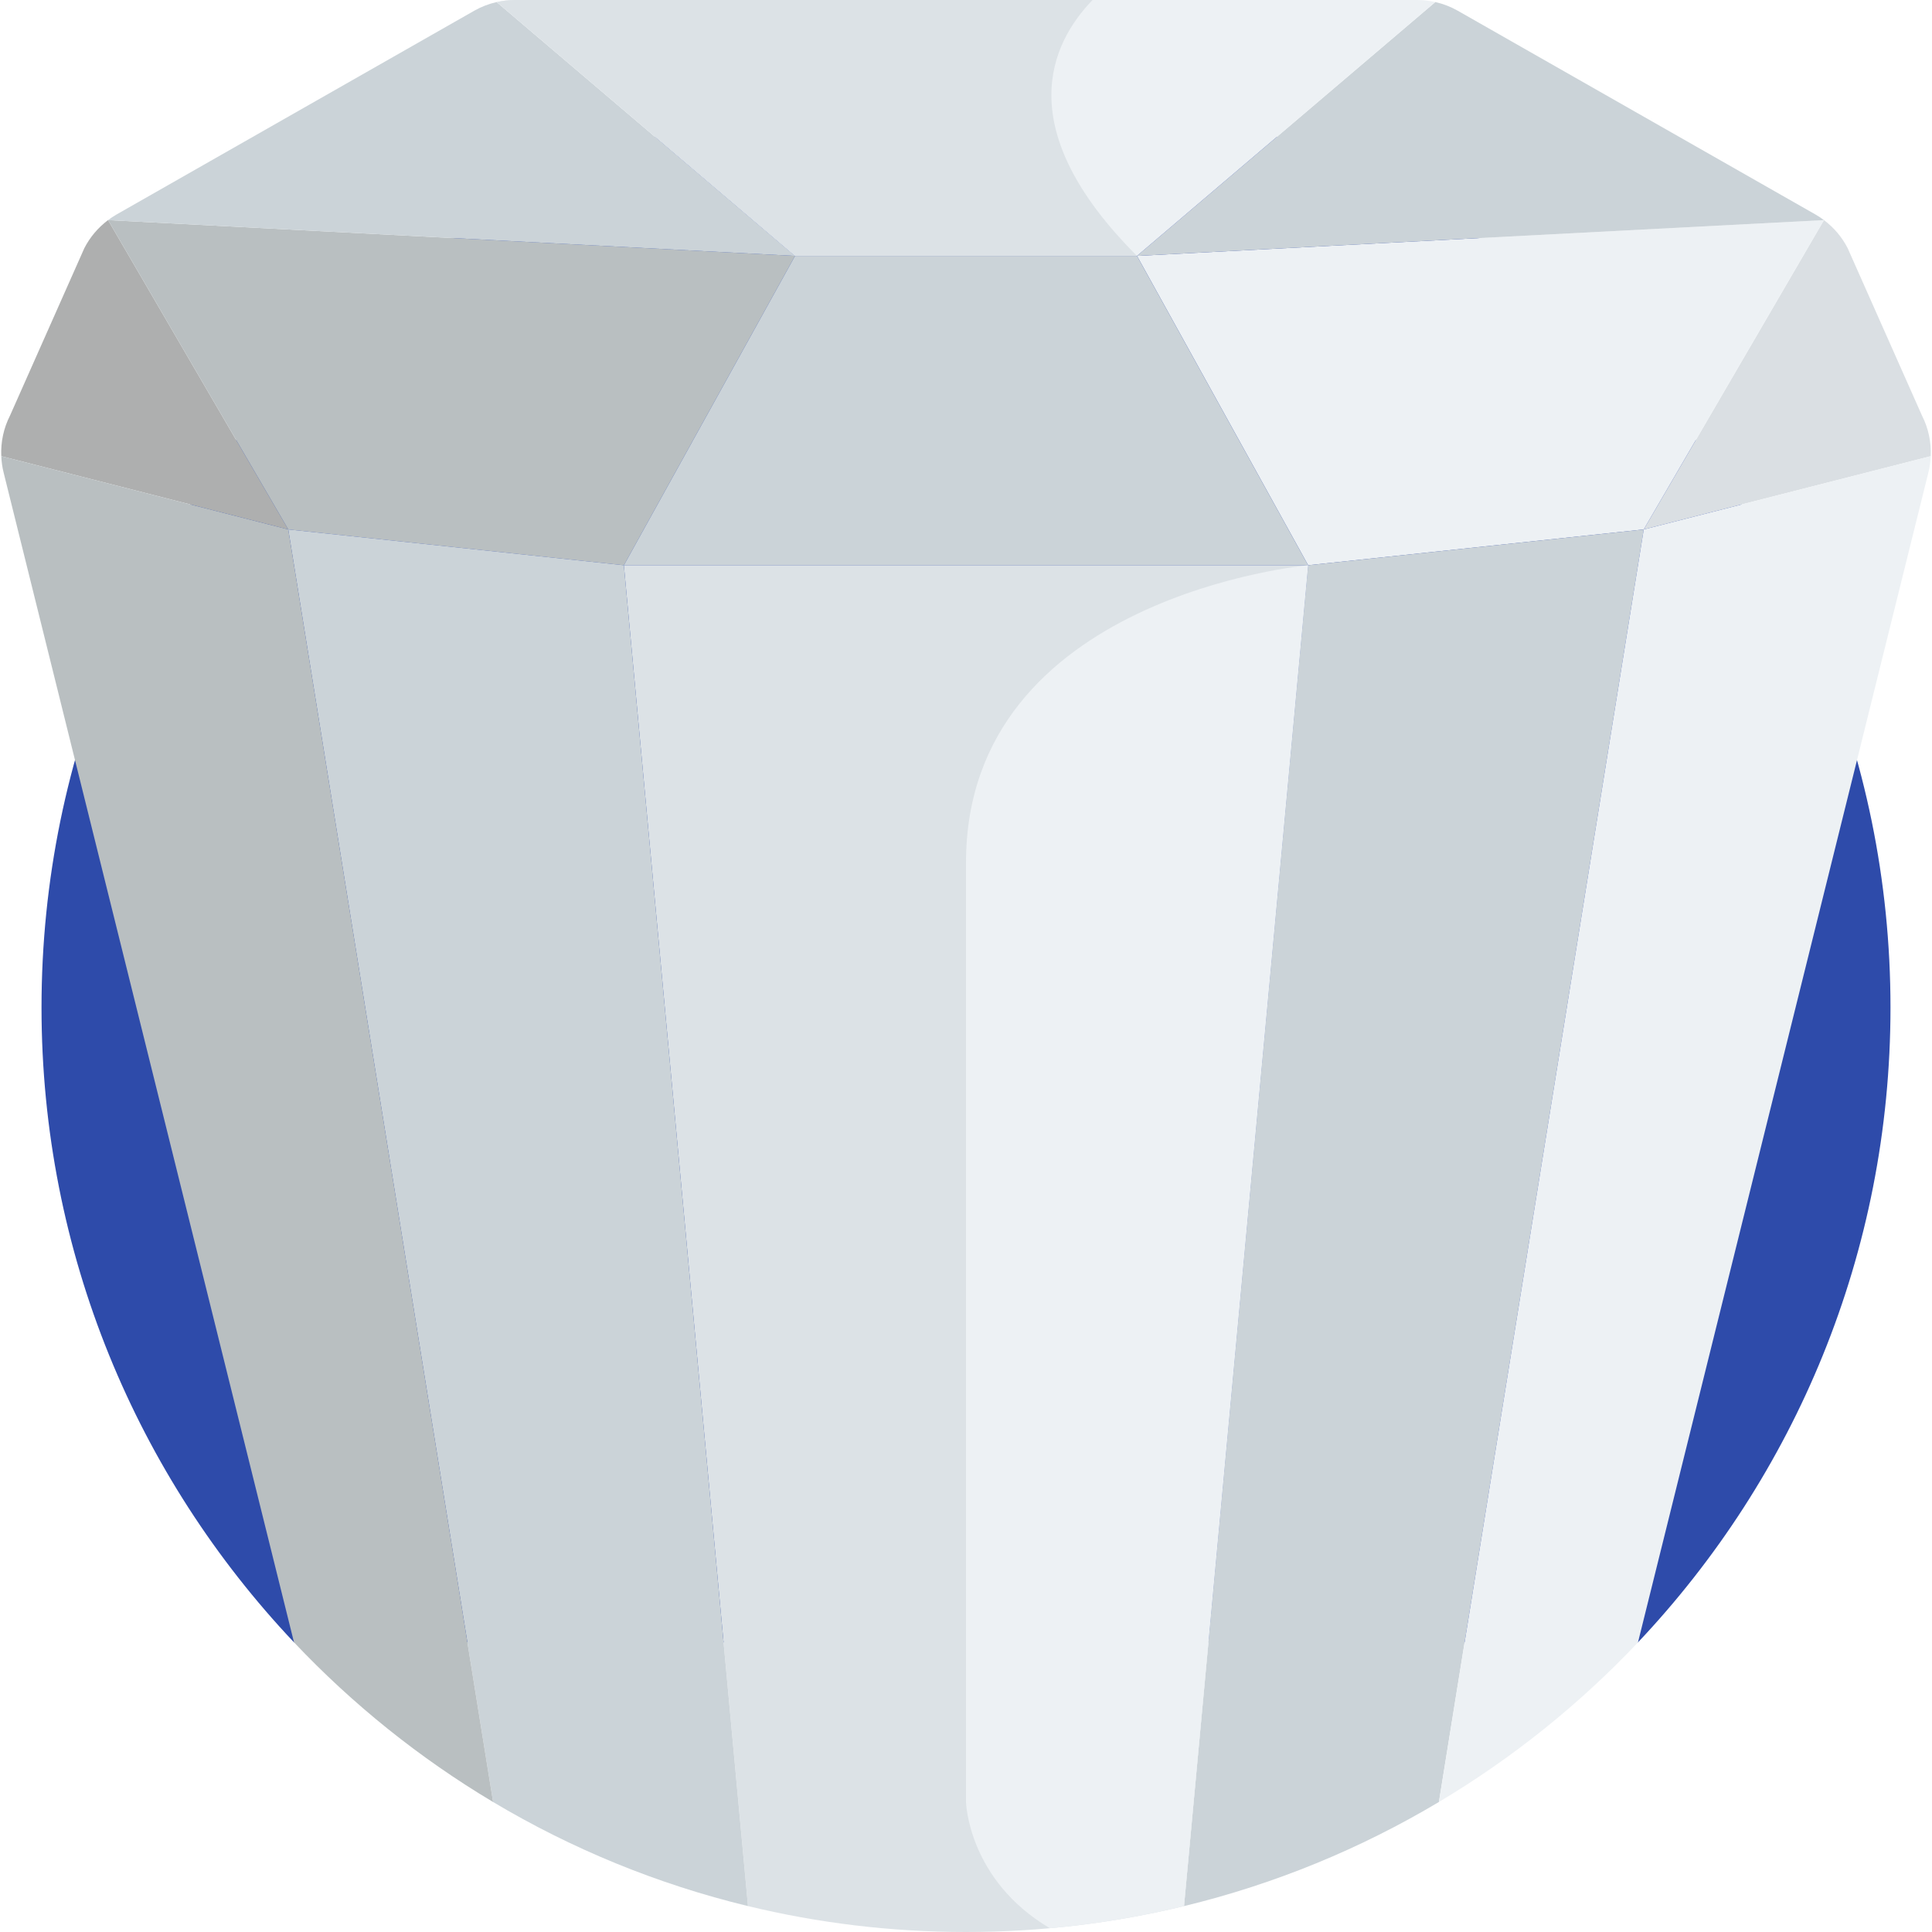
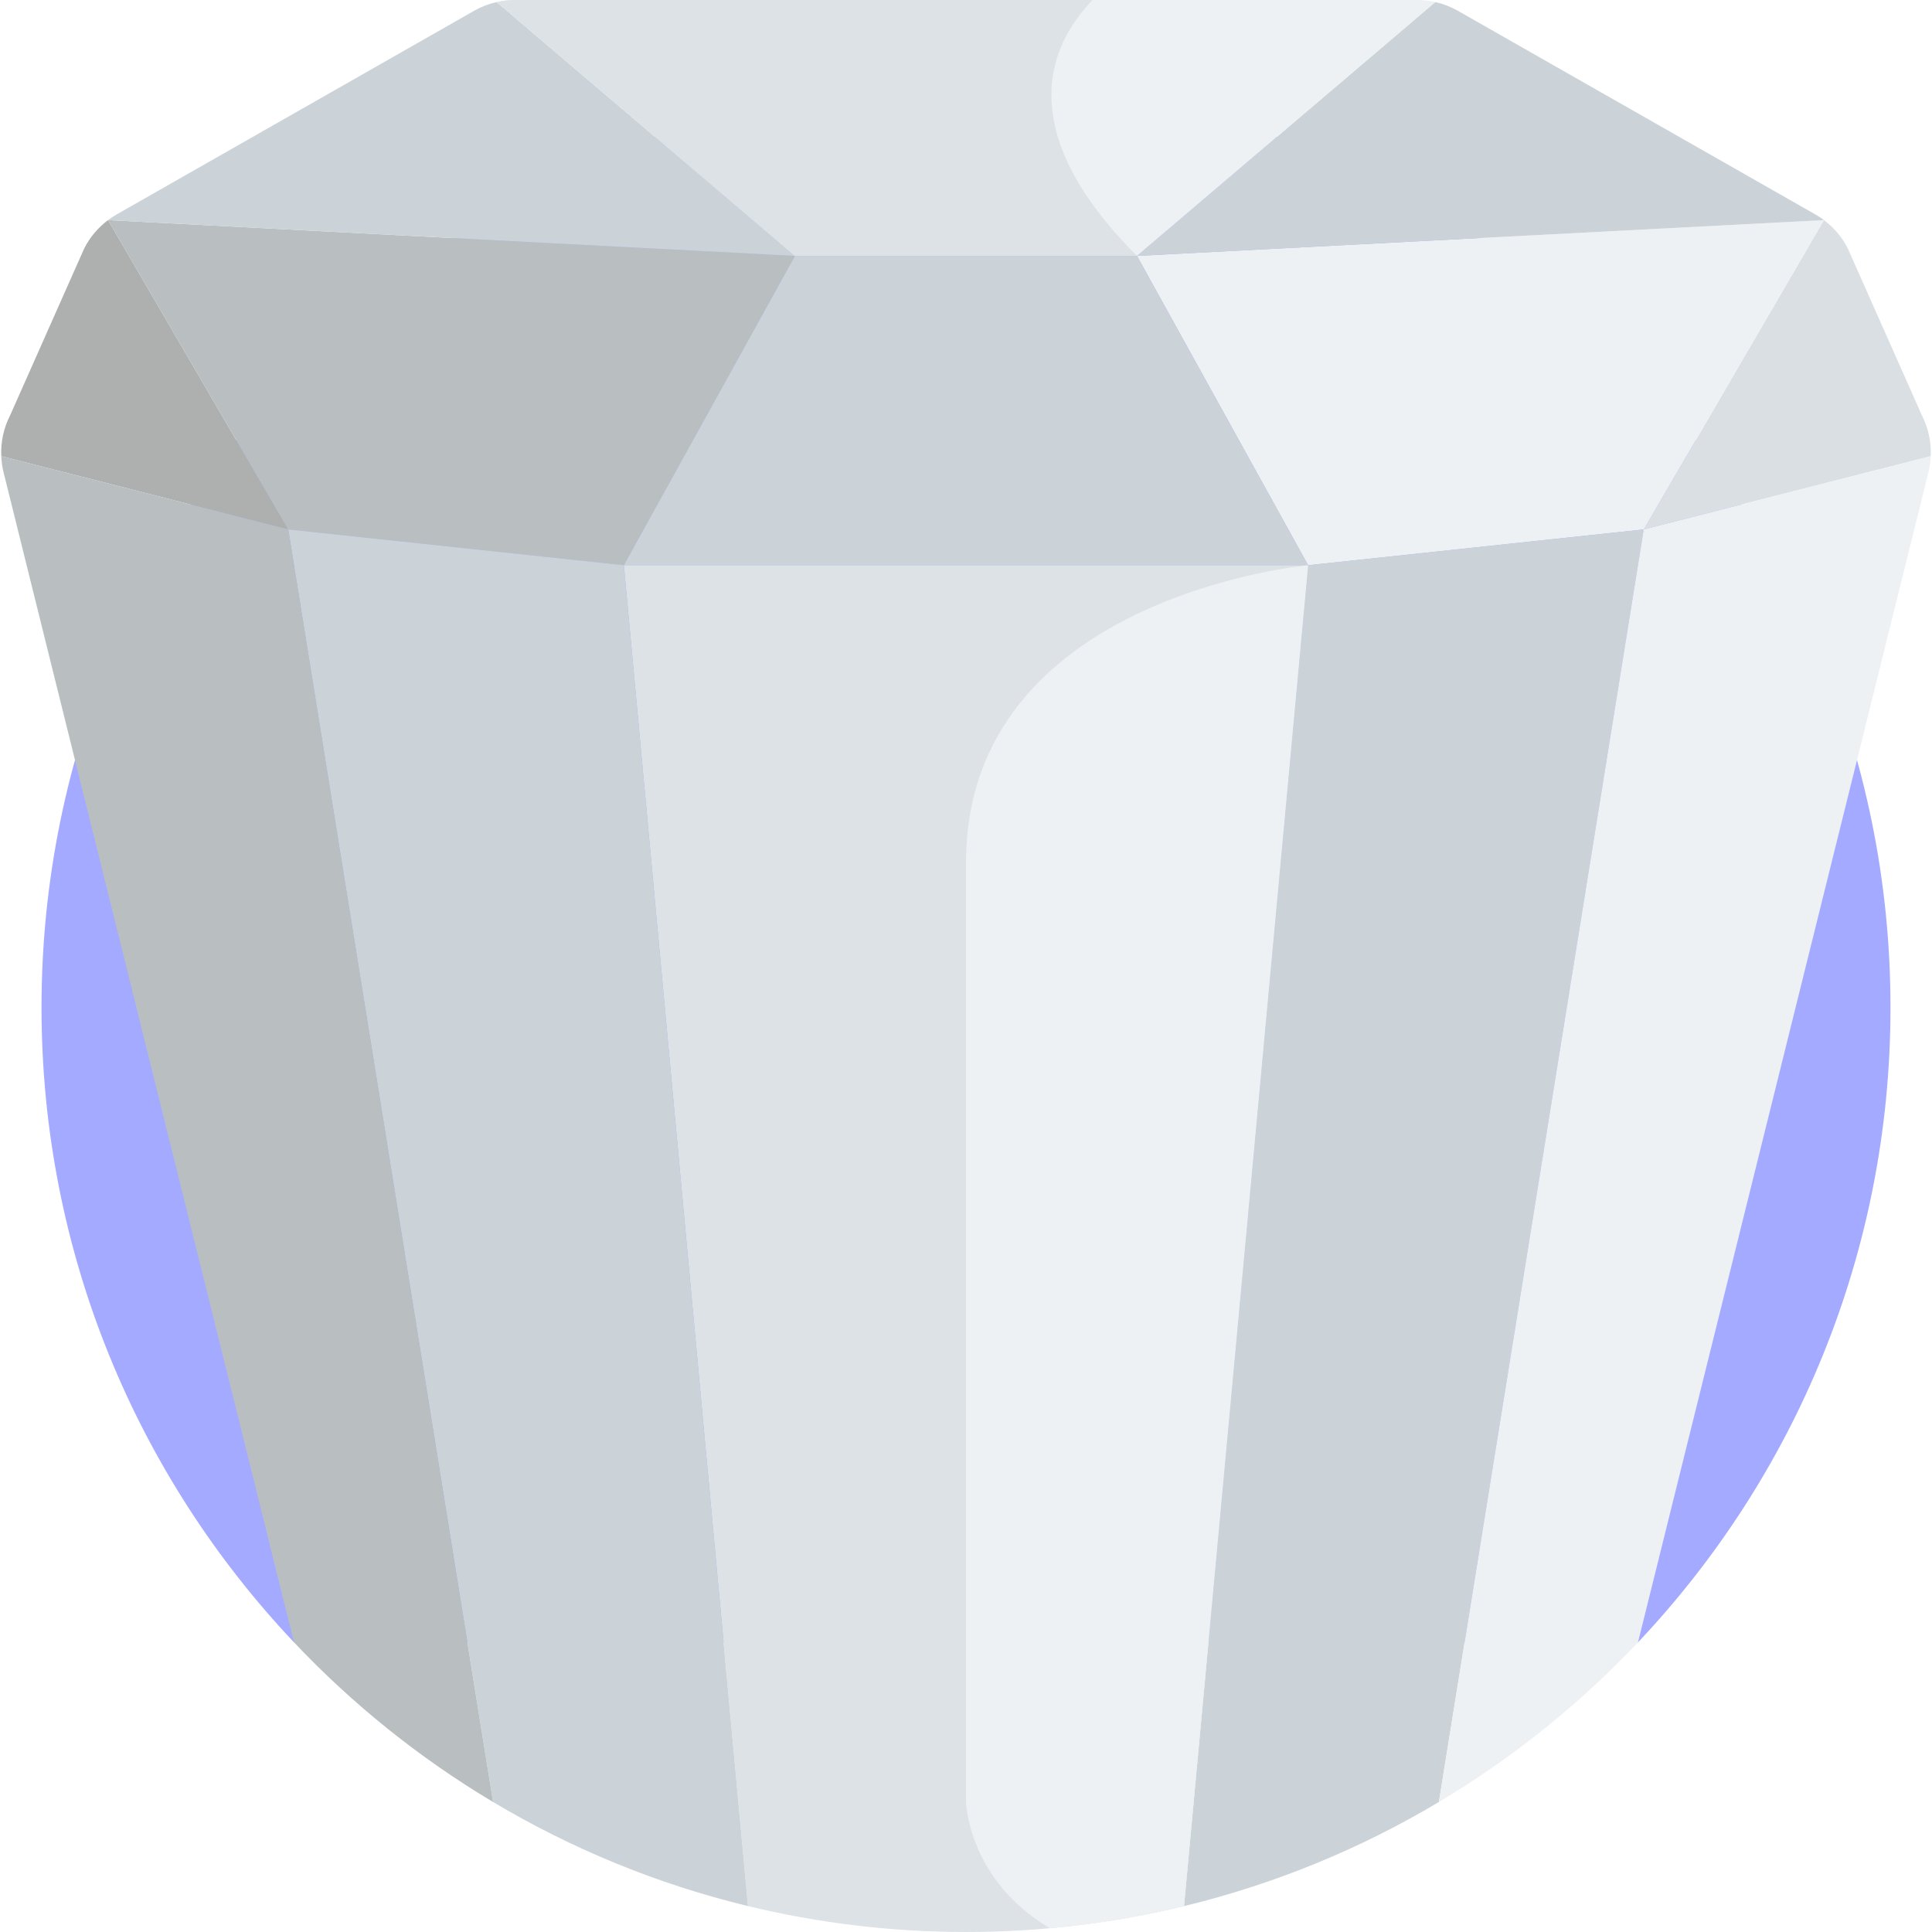
<svg xmlns="http://www.w3.org/2000/svg" enable-background="new 0 0 512 512" height="512" viewBox="0 0 512 512" width="512">
-   <path d="m77.916 435.237 356.16.016c41.481-43.888 66.922-103.095 66.922-168.251 0-135.309-109.689-244.998-244.998-244.998s-244.998 109.689-244.998 244.998c0 65.15 25.437 124.353 66.912 168.239z" fill="#2e4baa" />
+   <path d="m77.916 435.237 356.16.016c41.481-43.888 66.922-103.095 66.922-168.251 0-135.309-109.689-244.998-244.998-244.998s-244.998 109.689-244.998 244.998c0 65.15 25.437 124.353 66.912 168.239z" fill="#a3aaff" />
  <path d="m28.636 58.329c-2.624 1.966-4.783 4.501-6.287 7.441l-19.678 44.324c-1.718 3.357-2.497 7.082-2.332 10.799l76.054 19.416z" fill="#aeafaf" />
  <path d="m76.393 140.309 88.938 9.487 45.359-81.98-182.054-9.487z" fill="#b9bfc1" />
  <path d="m131.628.543c-2.069.468-4.069 1.23-5.928 2.288l-94.812 54.008c-.786.448-1.533.952-2.252 1.491l182.054 9.487z" fill="#cbd3d8" />
  <path d="m483.365 58.329c2.624 1.966 4.783 4.501 6.287 7.441l19.677 44.324c1.718 3.357 2.497 7.082 2.332 10.799l-76.054 19.416z" fill="#dadfe3" />
  <path d="m435.607 140.309-88.938 9.487-45.359-81.98 182.055-9.487z" fill="#edf1f4" />
  <path d="m380.372.543c2.069.468 4.069 1.23 5.928 2.288l94.812 54.007c.786.448 1.533.952 2.253 1.491l-182.055 9.487z" fill="#cbd3d8" />
  <path d="m380.372.543c-1.558-.352-3.154-.543-4.765-.543h-119.598-.018-119.598c-1.611 0-3.206.191-4.764.543l79.061 67.273h90.621z" fill="#edf1f4" />
  <path d="m165.331 149.796h181.338l-45.359-81.98h-90.62z" fill="#cbd3d8" />
  <path d="m313.774 505.138c24.107-5.828 46.818-15.225 67.552-27.595l54.28-337.234-88.938 9.487z" fill="#cbd3d8" />
  <path d="m511.661 120.893-76.054 19.416-54.28 337.234c19.498-11.632 37.25-25.886 52.754-42.291l76.935-309.923c.377-1.461.579-2.948.645-4.436z" fill="#edf1f4" />
  <path d="m313.774 505.138 32.894-355.342h-181.337l32.894 355.336c18.527 4.48 37.871 6.868 57.775 6.868 19.903 0 39.248-2.383 57.774-6.862z" fill="#dce2e6" />
  <path d="m130.675 477.552c20.731 12.369 43.446 21.752 67.55 27.58l-32.894-355.336-88.938-9.487z" fill="#cbd3d8" />
  <path d="m76.393 140.31-76.054-19.417c.066 1.488.268 2.974.645 4.436l76.931 309.908c15.506 16.412 33.256 30.679 52.759 42.315z" fill="#b9bfc1" />
  <path d="m256 228.628v248.924s.521 20.615 22.222 33.45c12.127-1.093 23.999-3.07 35.553-5.863l32.894-355.342c0-.001-90.669 8.145-90.669 78.831z" fill="#edf1f4" />
  <path d="m289.539 0h-33.53-.018-119.598c-1.611 0-3.206.191-4.764.543l79.061 67.273h90.621c-33.596-33.595-22.963-56.252-11.772-67.816z" fill="#dce2e6" />
</svg>
